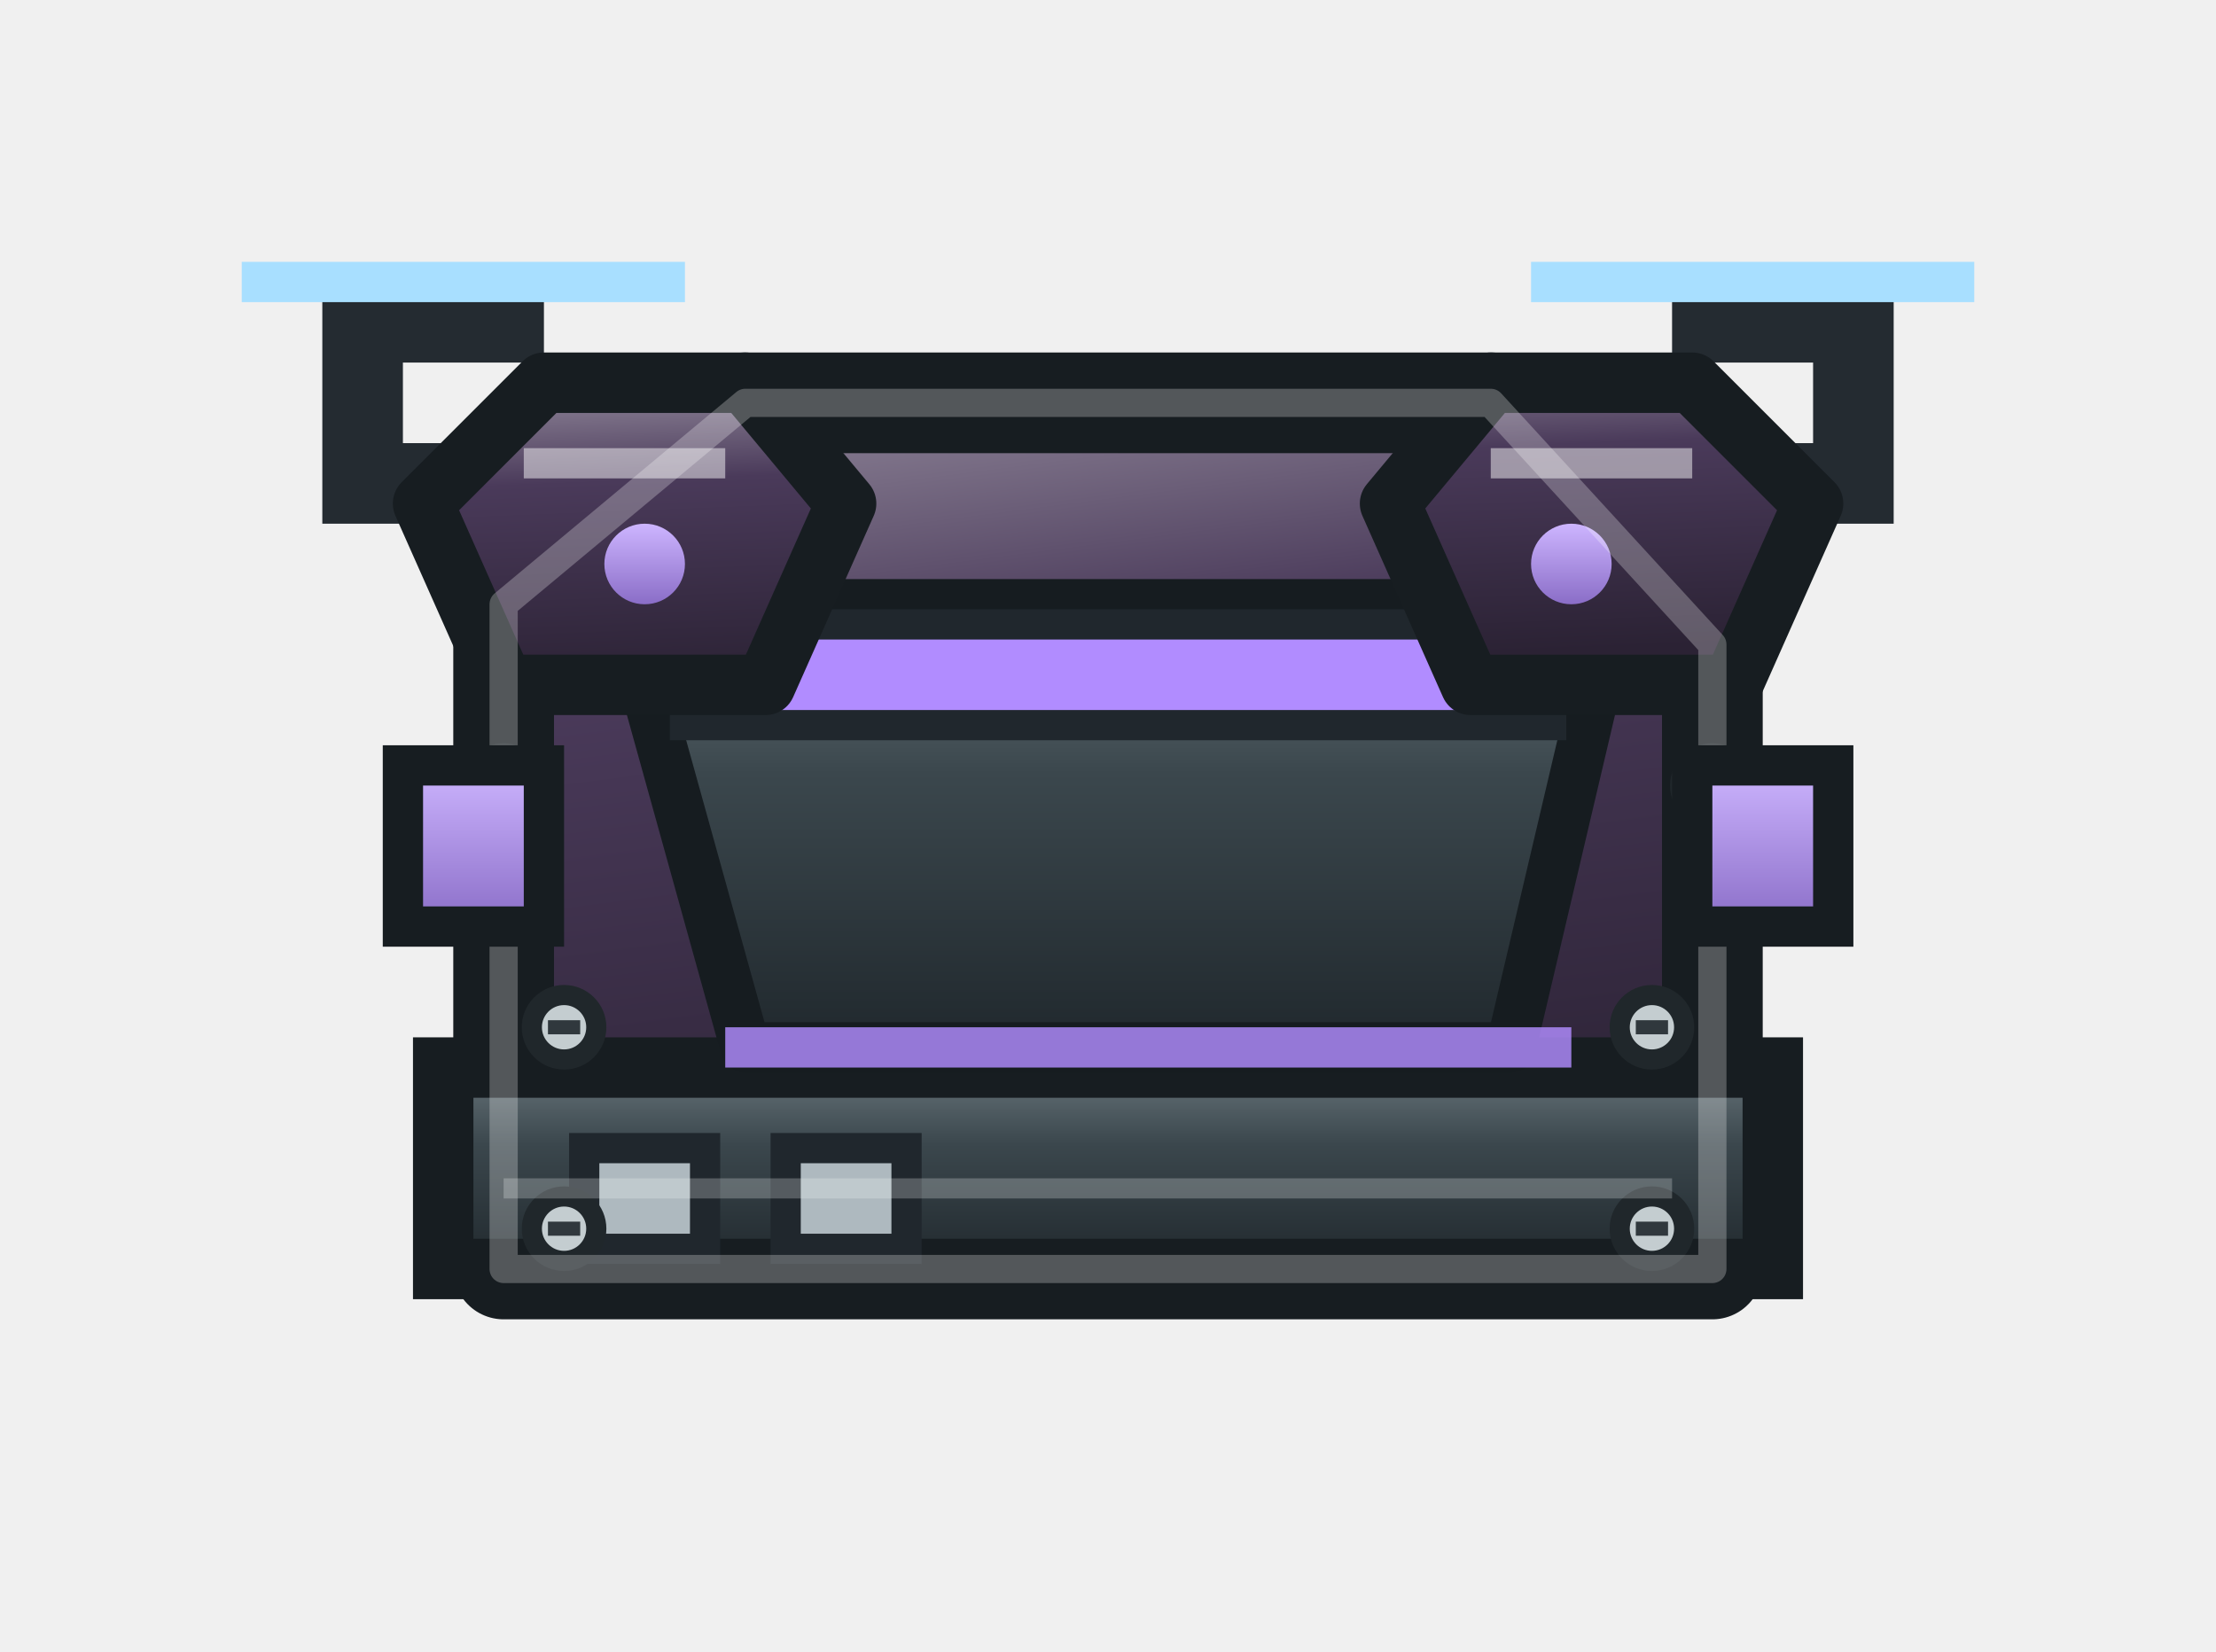
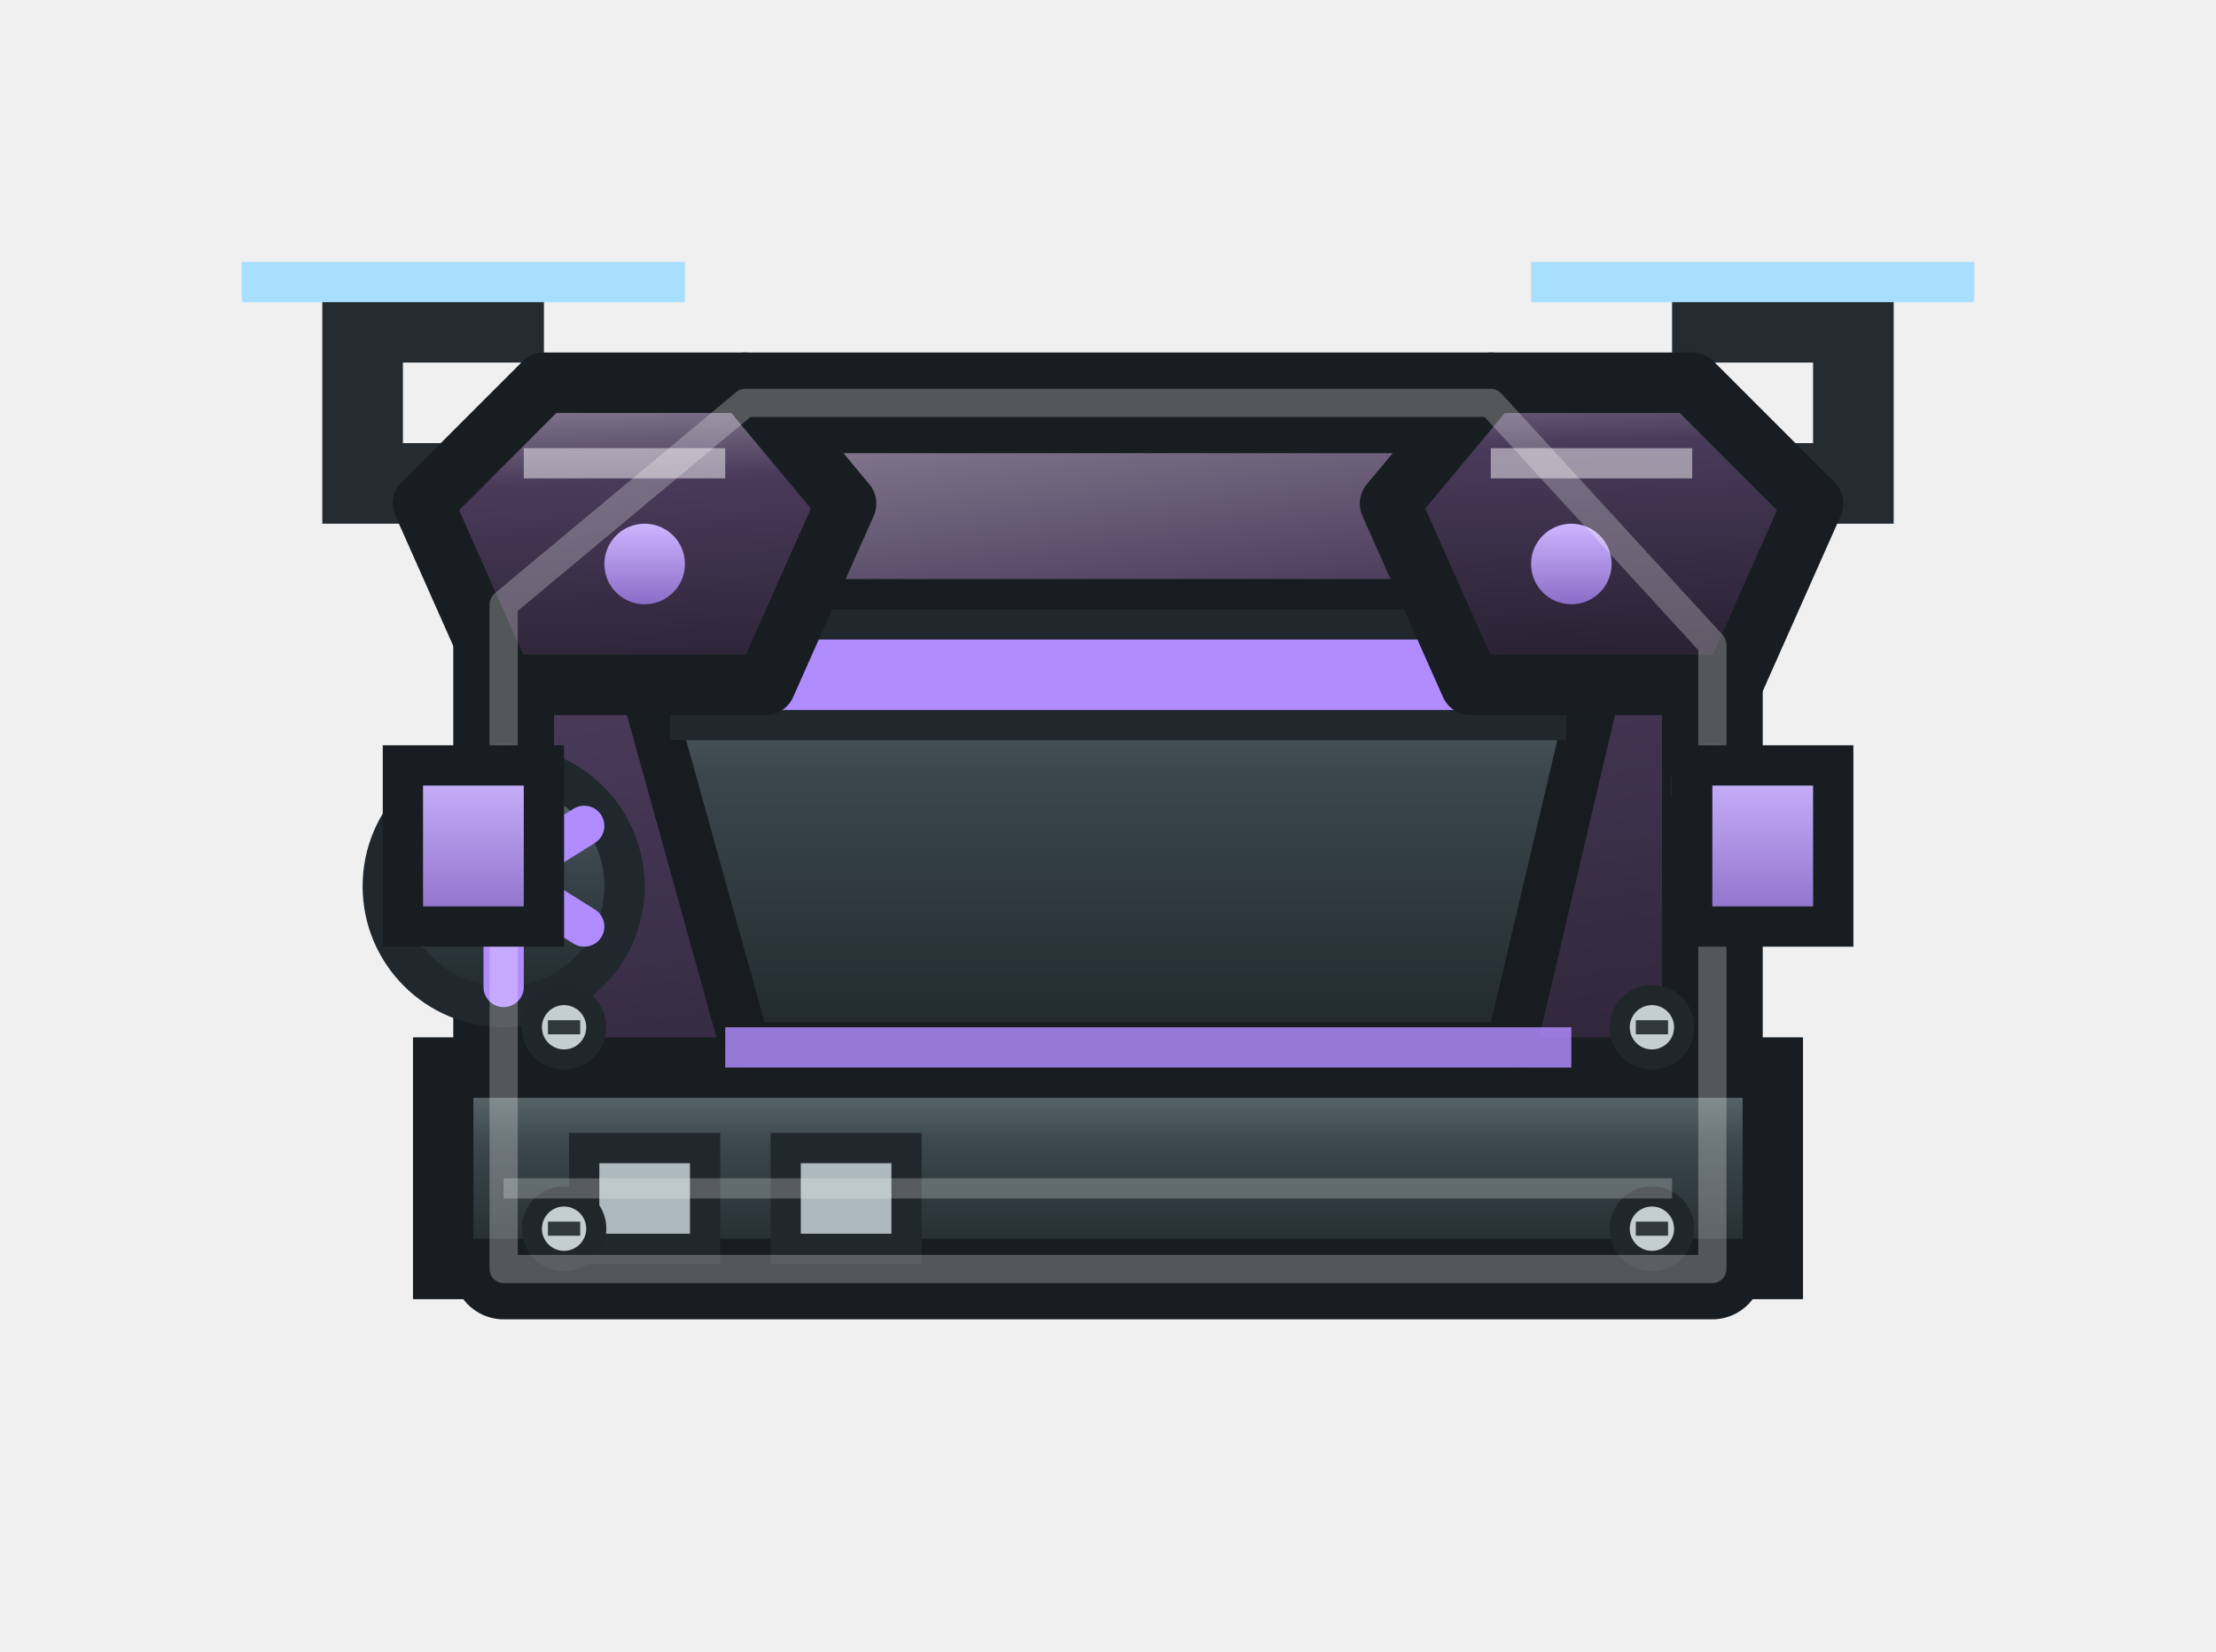
<svg xmlns="http://www.w3.org/2000/svg" viewBox="0 0 110 82" role="img" aria-label="VIZIR body">
  <defs>
    <linearGradient id="yarasa-body-shell" x1="0" y1="0" x2="0.18" y2="1">
      <stop stop-color="#968d9f" />
      <stop offset=".34" stop-color="#4a3a5a" />
      <stop offset="1" stop-color="#2b2234" />
    </linearGradient>
    <linearGradient id="yarasa-body-metal" x1="0" y1="0" x2="0" y2="1">
      <stop stop-color="#67747a" />
      <stop offset=".38" stop-color="#3b474d" />
      <stop offset="1" stop-color="#20282d" />
    </linearGradient>
    <linearGradient id="yarasa-body-accent" x1="0" y1="0" x2="0" y2="1">
      <stop stop-color="#cdb5ff" />
      <stop offset="1" stop-color="#8a6dc7" />
    </linearGradient>
    <linearGradient id="yarasa-body-glass" x1="0" y1="0" x2="0" y2="1">
      <stop stop-color="#263a43" />
      <stop offset=".55" stop-color="#101b20" />
      <stop offset="1" stop-color="#070d11" />
    </linearGradient>
  </defs>
  <g>
    <path d="M25 30 37 20h37l11 12v31H25z" fill="url(#yarasa-body-shell)" stroke="#171d21" stroke-width="5" stroke-linejoin="round" />
    <path d="M22 53h66v10H22z" fill="url(#yarasa-body-metal)" stroke="#171d21" stroke-width="3" />
    <path d="M27 24h-9v-8h9M83 24h9v-8h-9" fill="none" stroke="#242b31" stroke-width="4" />
    <path d="M12 14h22M76 14h22" stroke="#a8dfff" stroke-width="2" />
+     <circle cx="25" cy="44" r="6" fill="url(#yarasa-body-metal)" stroke="#20272d" stroke-width="2" />
+     <path d="M25 39v10m-4-3 8-5m-8 0 8 5" stroke="#b18cff" stroke-width="2" stroke-linecap="round" />
    <path d="M32 34 38 30h34l7 5-4 17H37z" fill="url(#yarasa-body-metal)" stroke="#161c20" stroke-width="2.5" stroke-linejoin="round" />
    <path d="M38 32h32" stroke="#dbe4e7" stroke-opacity=".62" stroke-width="1.5" />
    <path d="M36 52h42" stroke="#b18cff" stroke-width="2" stroke-opacity=".82" />
    <path d="M34 31h43v5H34z" fill="#b18cff" stroke="#20272d" stroke-width="1.5" />
    <path d="M21 25 27 19h10l5 6-4 9H25zM69 25l5-6h10l6 6-4 9H73z" fill="url(#yarasa-body-shell)" stroke="#171d21" stroke-width="3" stroke-linejoin="round" />
    <path d="M26 23h10M74 23h10" stroke="#ffffff" stroke-opacity=".48" stroke-width="1.5" />
    <circle cx="32" cy="28" r="2" fill="url(#yarasa-body-accent)" />
    <circle cx="78" cy="28" r="2" fill="url(#yarasa-body-accent)" />
    <path d="M29 57h6v5h-6z" fill="#aeb9bf" stroke="#20272d" stroke-width="1.5" />
    <path d="M39 57h6v5h-6z" fill="#aeb9bf" stroke="#20272d" stroke-width="1.5" />
    <circle cx="25" cy="39" r="1.6" fill="#c4cdd0" stroke="#20272b" stroke-width="1" />
    <path d="M24.2 39h1.6" stroke="#30383d" stroke-width=".7" />
    <circle cx="85" cy="39" r="1.6" fill="#c4cdd0" stroke="#20272b" stroke-width="1" />
    <path d="M84.2 39h1.6" stroke="#30383d" stroke-width=".7" />
    <circle cx="28" cy="51" r="1.6" fill="#c4cdd0" stroke="#20272b" stroke-width="1" />
    <path d="M27.2 51h1.6" stroke="#30383d" stroke-width=".7" />
    <circle cx="82" cy="51" r="1.6" fill="#c4cdd0" stroke="#20272b" stroke-width="1" />
    <path d="M81.2 51h1.6" stroke="#30383d" stroke-width=".7" />
    <circle cx="28" cy="61" r="1.6" fill="#c4cdd0" stroke="#20272b" stroke-width="1" />
    <path d="M27.2 61h1.6" stroke="#30383d" stroke-width=".7" />
    <circle cx="82" cy="61" r="1.6" fill="#c4cdd0" stroke="#20272b" stroke-width="1" />
    <path d="M81.2 61h1.6" stroke="#30383d" stroke-width=".7" />
    <path d="M25 30 37 20h37l11 12v31H25z" fill="none" stroke="#ffffff" stroke-opacity=".26" stroke-width="1.4" stroke-linejoin="round" />
    <path d="M25 59h58" stroke="#f5f8fa" stroke-opacity=".25" stroke-width="1" />
    <path d="M20 38h7v8h-7zM84 38h7v8h-7z" fill="url(#yarasa-body-accent)" stroke="#171d21" stroke-width="2" />
  </g>
</svg>
